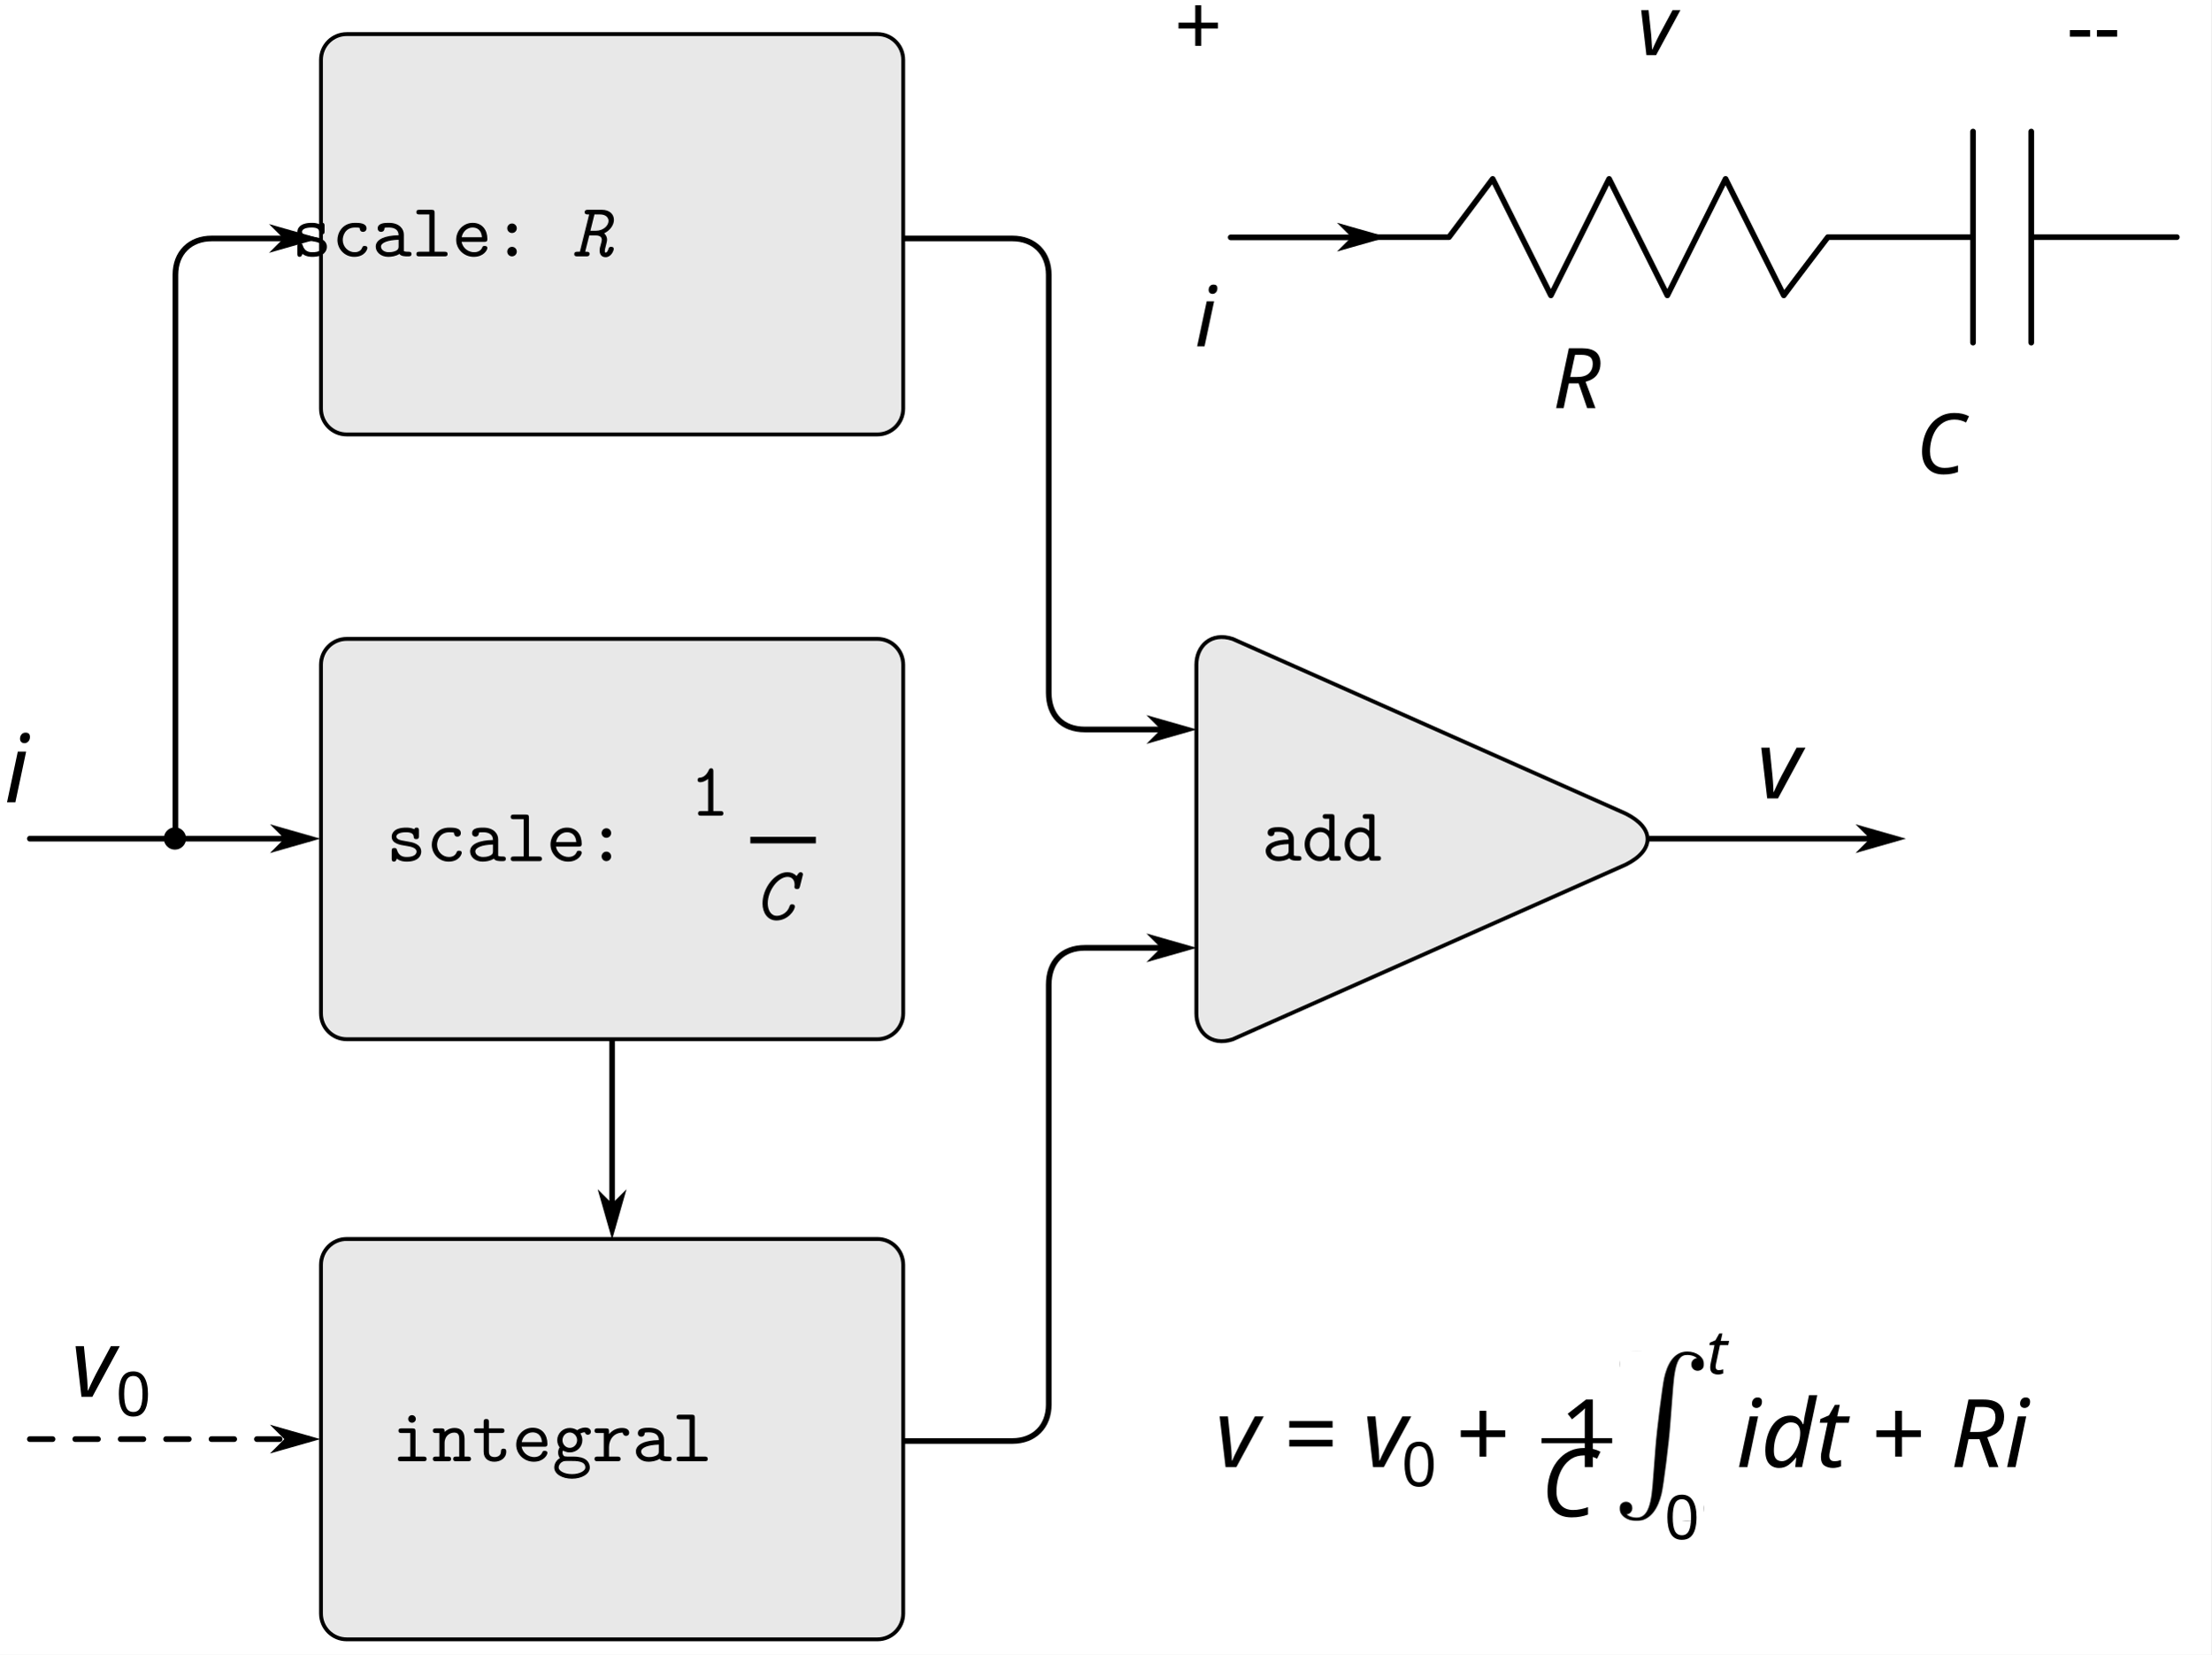
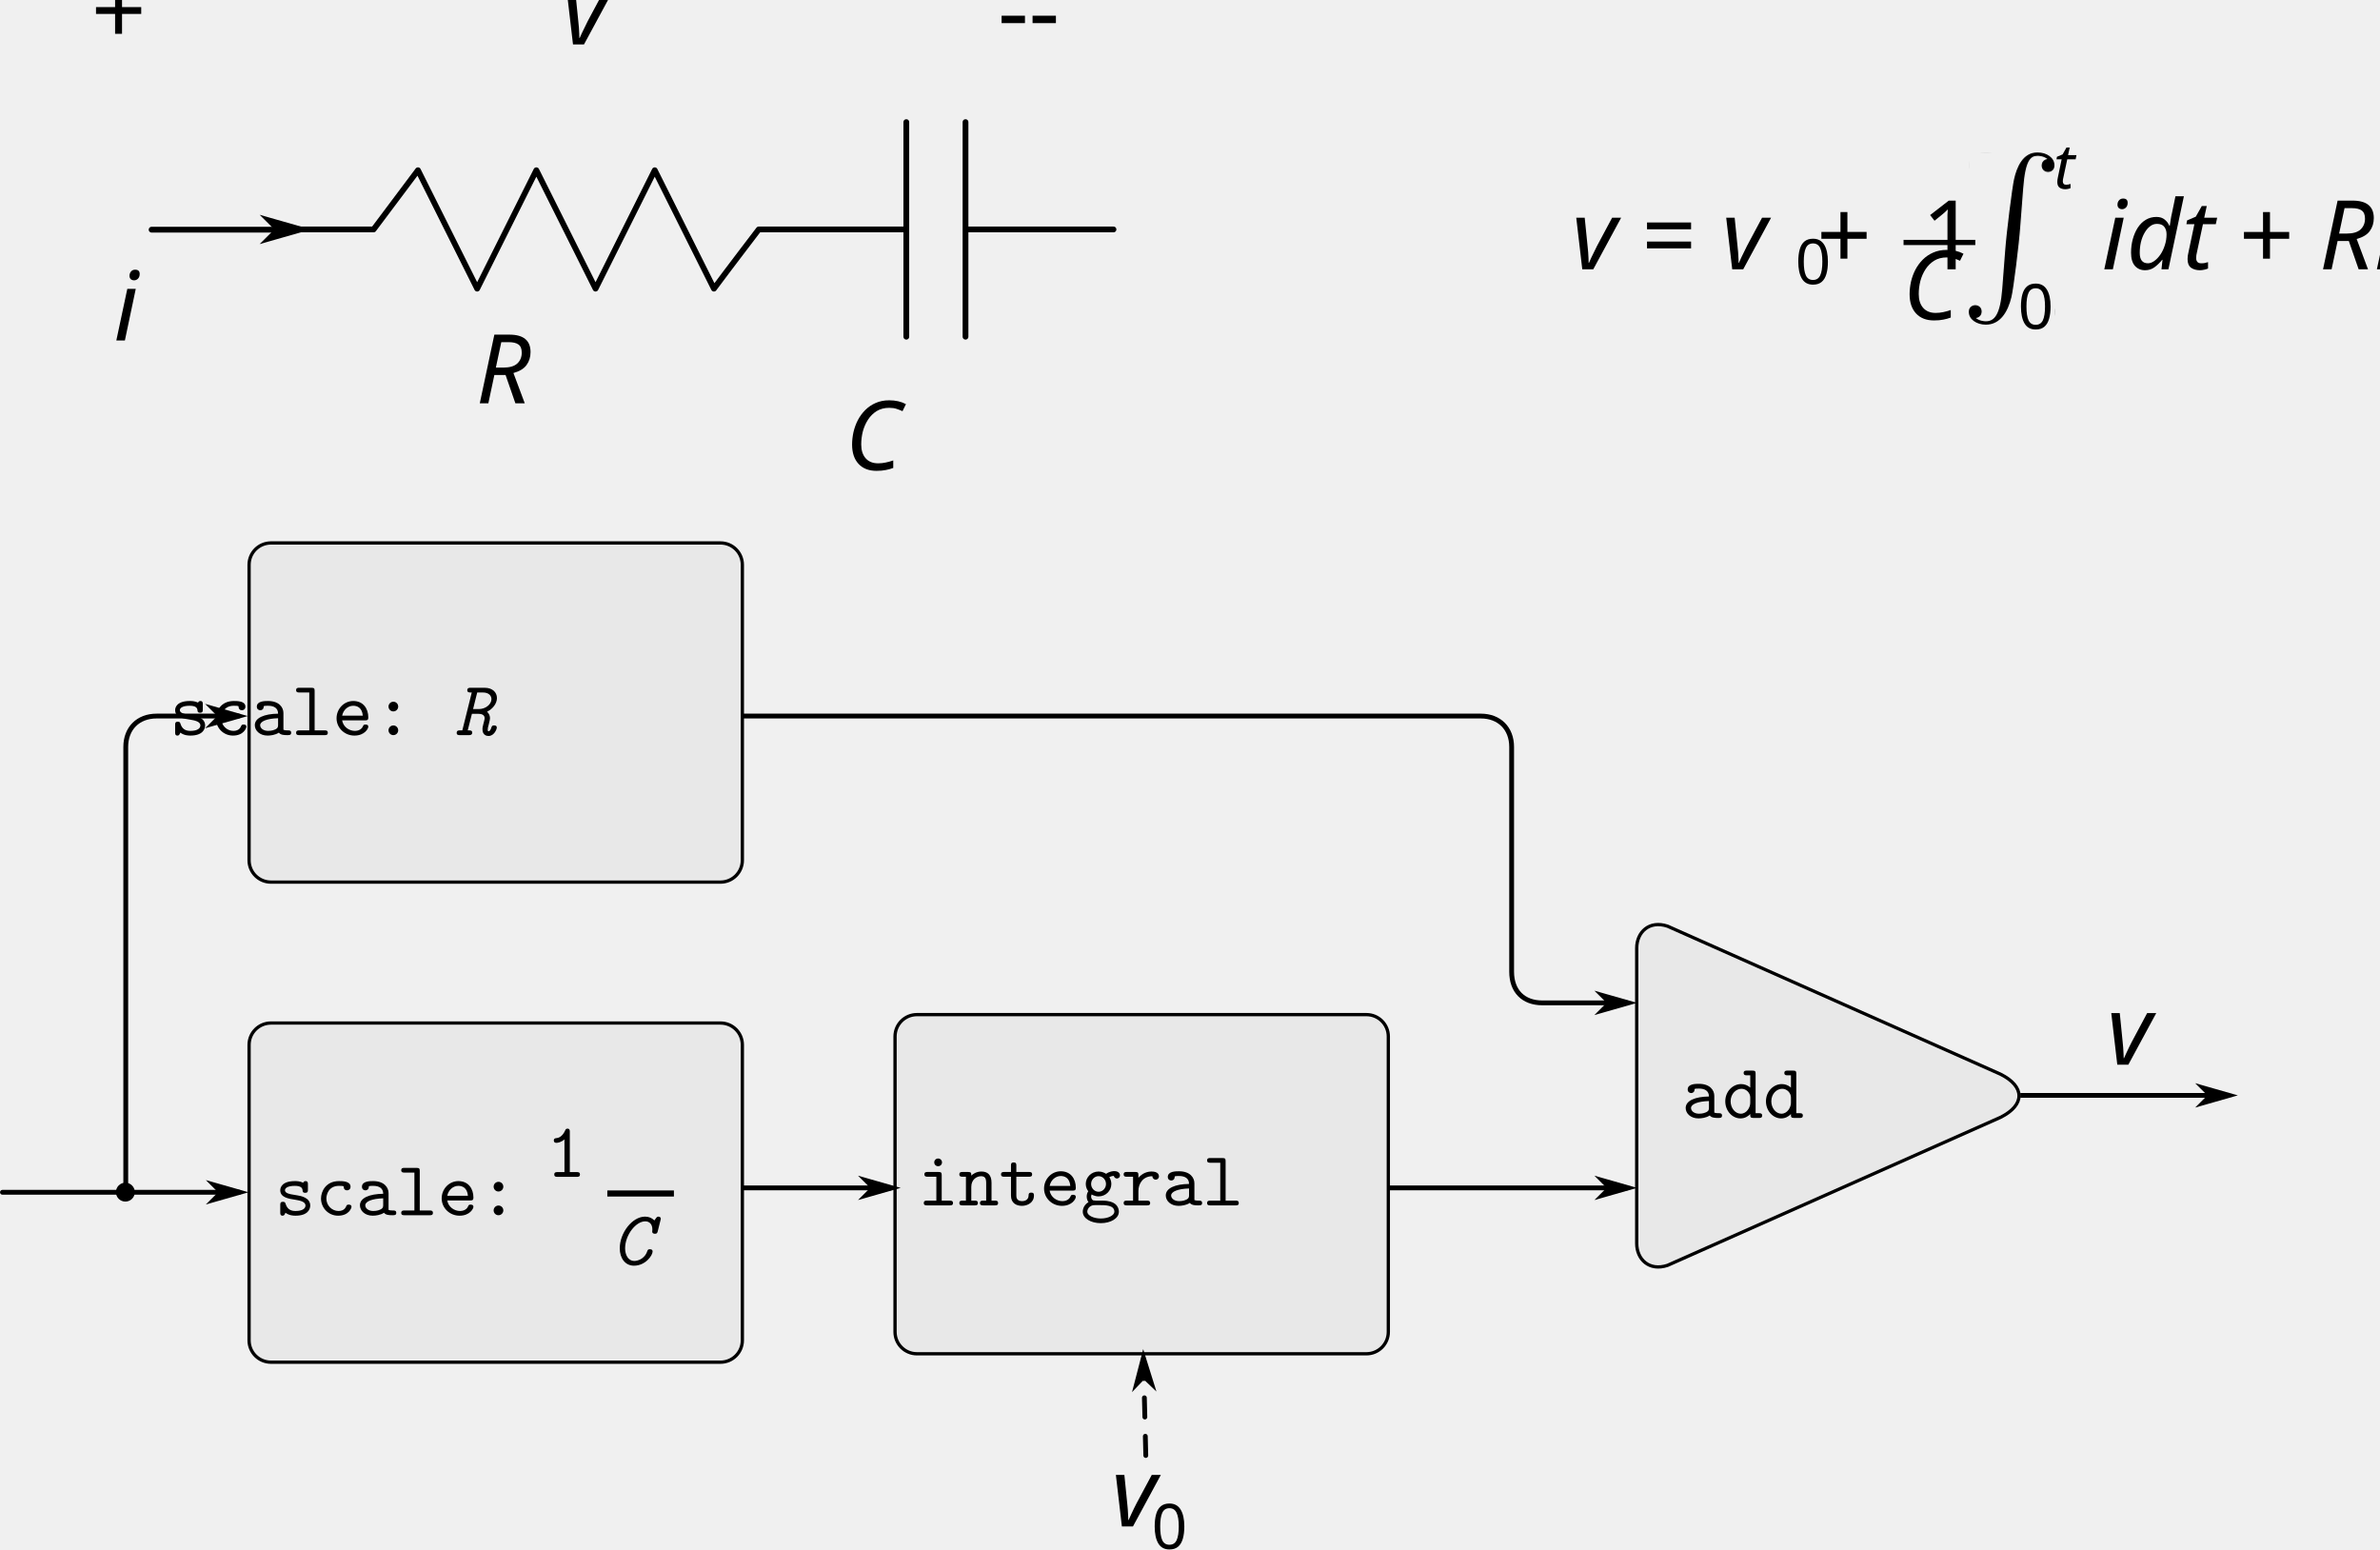
- <svg xmlns="http://www.w3.org/2000/svg" version="1.1" preserveAspectRatio="xMinYMin meet" viewBox="0 0 580 434" id="svg10777" width="100%" height="100%">
+ <svg xmlns="http://www.w3.org/2000/svg" xmlns:xlink="http://www.w3.org/1999/xlink" version="1.1" preserveAspectRatio="xMinYMin meet" viewBox="0 0 736.886 479.696" id="svg10777" width="736.886" height="479.696">
  <defs id="defs10779">
+     <pattern xlink:href="#pattern1035" id="pattern9849" patternTransform="matrix(1.2,0,0,1.2,609.5729,47.18908)" />
    <marker refX="0" refY="0" orient="auto" id="Arrow1Mend" style="overflow:visible">
-       <path d="M 0,0 5,-5 -12.5,0 5,5 0,0 z" transform="matrix(-0.4,0,0,-0.4,-4,0)" id="path4415" style="fill:#000000;fill-rule:evenodd;stroke:#000000;stroke-width:1pt;marker-start:none" />
+       <path d="M 0,0 5,-5 -12.5,0 5,5 Z" transform="matrix(-0.4,0,0,-0.4,-4,0)" id="path4415" style="fill:#000000;fill-rule:evenodd;stroke:#000000;stroke-width:1pt;marker-start:none" />
    </marker>
    <marker refX="0" refY="0" orient="auto" id="Arrow1Mend-0" style="overflow:visible">
-       <path d="M 0,0 5,-5 -12.5,0 5,5 0,0 z" transform="matrix(-0.4,0,0,-0.4,-4,0)" id="path4415-3" style="fill:#000000;fill-rule:evenodd;stroke:#000000;stroke-width:1pt;marker-start:none" />
+       <path d="M 0,0 5,-5 -12.5,0 5,5 Z" transform="matrix(-0.4,0,0,-0.4,-4,0)" id="path4415-3" style="fill:#000000;fill-rule:evenodd;stroke:#000000;stroke-width:1pt;marker-start:none" />
    </marker>
    <marker refX="0" refY="0" orient="auto" id="Arrow1Mend-8" style="overflow:visible">
-       <path d="M 0,0 5,-5 -12.5,0 5,5 0,0 z" transform="matrix(-0.4,0,0,-0.4,-4,0)" id="path4415-4" style="fill:#000000;fill-rule:evenodd;stroke:#000000;stroke-width:1pt;marker-start:none" />
+       <path d="M 0,0 5,-5 -12.5,0 5,5 Z" transform="matrix(-0.4,0,0,-0.4,-4,0)" id="path4415-4" style="fill:#000000;fill-rule:evenodd;stroke:#000000;stroke-width:1pt;marker-start:none" />
    </marker>
    <marker refX="0" refY="0" orient="auto" id="Arrow1Mend-7" style="overflow:visible">
-       <path d="M 0,0 5,-5 -12.5,0 5,5 0,0 z" transform="matrix(-0.4,0,0,-0.4,-4,0)" id="path4415-8" style="fill:#000000;fill-rule:evenodd;stroke:#000000;stroke-width:1pt;marker-start:none" />
+       <path d="M 0,0 5,-5 -12.5,0 5,5 Z" transform="matrix(-0.4,0,0,-0.4,-4,0)" id="path4415-8" style="fill:#000000;fill-rule:evenodd;stroke:#000000;stroke-width:1pt;marker-start:none" />
    </marker>
    <marker refX="0" refY="0" orient="auto" id="Arrow1Mend-88" style="overflow:visible">
-       <path d="M 0,0 5,-5 -12.5,0 5,5 0,0 z" transform="matrix(-0.4,0,0,-0.4,-4,0)" id="path4415-2" style="fill:#000000;fill-rule:evenodd;stroke:#000000;stroke-width:1pt;marker-start:none" />
+       <path d="M 0,0 5,-5 -12.5,0 5,5 Z" transform="matrix(-0.4,0,0,-0.4,-4,0)" id="path4415-2" style="fill:#000000;fill-rule:evenodd;stroke:#000000;stroke-width:1pt;marker-start:none" />
    </marker>
    <marker refX="0" refY="0" orient="auto" id="Arrow1Mend-05" style="overflow:visible">
-       <path d="M 0,0 5,-5 -12.5,0 5,5 0,0 z" transform="matrix(-0.4,0,0,-0.4,-4,0)" id="path4415-86" style="fill:#000000;fill-rule:evenodd;stroke:#000000;stroke-width:1pt;marker-start:none" />
+       <path d="M 0,0 5,-5 -12.5,0 5,5 Z" transform="matrix(-0.4,0,0,-0.4,-4,0)" id="path4415-86" style="fill:#000000;fill-rule:evenodd;stroke:#000000;stroke-width:1pt;marker-start:none" />
    </marker>
    <marker refX="0" refY="0" orient="auto" id="Arrow1Mend-4" style="overflow:visible">
-       <path d="M 0,0 5,-5 -12.5,0 5,5 0,0 z" transform="matrix(-0.4,0,0,-0.4,-4,0)" id="path4415-1" style="fill:#000000;fill-rule:evenodd;stroke:#000000;stroke-width:1pt;marker-start:none" />
+       <path d="M 0,0 5,-5 -12.5,0 5,5 Z" transform="matrix(-0.4,0,0,-0.4,-4,0)" id="path4415-1" style="fill:#000000;fill-rule:evenodd;stroke:#000000;stroke-width:1pt;marker-start:none" />
    </marker>
    <marker refX="0" refY="0" orient="auto" id="Arrow1Mend-84" style="overflow:visible">
-       <path d="M 0,0 5,-5 -12.5,0 5,5 0,0 z" transform="matrix(-0.4,0,0,-0.4,-4,0)" id="path4415-6" style="fill:#000000;fill-rule:evenodd;stroke:#000000;stroke-width:1pt;marker-start:none" />
+       <path d="M 0,0 5,-5 -12.5,0 5,5 Z" transform="matrix(-0.4,0,0,-0.4,-4,0)" id="path4415-6" style="fill:#000000;fill-rule:evenodd;stroke:#000000;stroke-width:1pt;marker-start:none" />
    </marker>
    <marker refX="0" refY="0" orient="auto" id="Arrow1Mend-00" style="overflow:visible">
-       <path d="M 0,0 5,-5 -12.5,0 5,5 0,0 z" transform="matrix(-0.4,0,0,-0.4,-4,0)" id="path4415-49" style="fill:#000000;fill-rule:evenodd;stroke:#000000;stroke-width:1pt;marker-start:none" />
+       <path d="M 0,0 5,-5 -12.5,0 5,5 Z" transform="matrix(-0.4,0,0,-0.4,-4,0)" id="path4415-49" style="fill:#000000;fill-rule:evenodd;stroke:#000000;stroke-width:1pt;marker-start:none" />
    </marker>
    <marker refX="0" refY="0" orient="auto" id="Arrow1Mend-1" style="overflow:visible">
-       <path d="M 0,0 5,-5 -12.5,0 5,5 0,0 z" transform="matrix(-0.4,0,0,-0.4,-4,0)" id="path4415-5" style="fill:#000000;fill-rule:evenodd;stroke:#000000;stroke-width:1pt;marker-start:none" />
+       <path d="M 0,0 5,-5 -12.5,0 5,5 Z" transform="matrix(-0.4,0,0,-0.4,-4,0)" id="path4415-5" style="fill:#000000;fill-rule:evenodd;stroke:#000000;stroke-width:1pt;marker-start:none" />
    </marker>
    <pattern patternUnits="userSpaceOnUse" width="22.12" height="44.44" patternTransform="translate(424.8562,354.4854)" id="pattern1035">
      <text id="text1033" y="32.2" x="-2.24" style="font-style:normal;font-variant:normal;font-weight:normal;font-stretch:normal;font-size:40px;line-height:1.25;font-family:'Latin Modern Math';-inkscape-font-specification:'Latin Modern Math, Normal';font-variant-ligatures:normal;font-variant-caps:normal;font-variant-numeric:normal;font-feature-settings:normal;text-align:start;letter-spacing:0px;word-spacing:0px;writing-mode:lr-tb;text-anchor:start;fill:#000000;fill-opacity:1;stroke:none" xml:space="preserve">
        <tspan y="32.2" x="-2.24" id="tspan1031">∫</tspan>
      </text>
    </pattern>
  </defs>
-   <rect width="100%" height="100%" id="rect24" fill="white" />
-   <g transform="translate(-42.52865,-327.155)" id="layer1" style="display:inline">
-     <text x="468.571" y="490.219" id="text10821" xml:space="preserve" style="font-size:11px;font-style:normal;font-variant:normal;font-weight:normal;font-stretch:normal;text-align:start;line-height:125%;letter-spacing:0px;word-spacing:0px;text-anchor:start;fill:#000000;fill-opacity:1;stroke:none;font-family:cmex10;-inkscape-font-specification:cmex10">
-       <tspan x="468.571" y="490.219" id="tspan10823" />
+   <text style="font-style:normal;font-variant:normal;font-weight:normal;font-stretch:normal;font-size:11px;line-height:125%;font-family:cmex10;-inkscape-font-specification:cmex10;text-align:start;letter-spacing:0px;word-spacing:0px;text-anchor:start;fill:#000000;fill-opacity:1;stroke:none" xml:space="preserve" id="text10821" y="282.212" x="618.972">
+     <tspan id="tspan10823" y="282.212" x="618.972" />
+   </text>
+   <rect style="display:inline;fill:#e8e8e8;fill-opacity:1;stroke:#000000;stroke-width:1.015;stroke-linecap:round;stroke-linejoin:round;stroke-miterlimit:4;stroke-dasharray:none;stroke-dashoffset:0;stroke-opacity:1" id="rect6788" y="168.091" x="77.118" ry="6.764" rx="6.764" height="105" width="152.727" />
+   <rect style="display:inline;fill:#e8e8e8;fill-opacity:1;stroke:#000000;stroke-width:1.015;stroke-linecap:round;stroke-linejoin:round;stroke-miterlimit:4;stroke-dasharray:none;stroke-dashoffset:0;stroke-opacity:1" id="rect6788-91" y="314.113" x="277.118" ry="6.764" rx="6.764" height="105" width="152.727" />
+   <path style="display:inline;fill:#e8e8e8;fill-opacity:1;stroke:#000000;stroke-width:1.015;stroke-linecap:round;stroke-linejoin:round;stroke-miterlimit:4;stroke-dasharray:none;stroke-dashoffset:0;stroke-opacity:1" id="rect6788-0-5-5" d="m 516.3,286.735 c -5.727,-1.909 -9.545,1.909 -9.545,6.764 v 91.471 c 0,4.855 3.818,8.674 9.545,6.764 l 103.091,-45.818 c 7.636,-3.818 7.636,-9.545 0,-13.364 z" />
+   <path style="fill:none;stroke:#000000;stroke-width:1.488;stroke-linecap:butt;stroke-linejoin:round;stroke-miterlimit:4;stroke-dasharray:none;stroke-opacity:1;marker-end:url(#Arrow1Mend)" id="path8845-7-8" d="m 229.845,221.682 h 228.636 c 5.727,0 9.545,3.818 9.545,9.545 l 7e-5,69.603 c 1e-5,6.001 3.627,9.647 9.492,9.647 h 26.421" />
+   <path style="fill:none;stroke:#000000;stroke-width:1.488;stroke-linecap:round;stroke-linejoin:round;stroke-miterlimit:4;stroke-dasharray:none;stroke-opacity:1;marker-end:url(#Arrow1Mend)" id="path8845-9-7" d="M 0.755,369.114 H 74.023" />
+   <path style="fill:none;stroke:#000000;stroke-width:1.488;stroke-linecap:round;stroke-linejoin:round;stroke-miterlimit:4;stroke-dasharray:none;stroke-opacity:1;marker-end:url(#Arrow1Mend)" id="path8845-9-7-4" d="M 38.936,367.114 V 231.227 c 0,-5.727 3.818,-9.545 9.545,-9.545 h 25.3" />
+   <path style="fill:#000000;fill-opacity:1;stroke:#000000;stroke-width:2.029;stroke-linecap:round;stroke-linejoin:round;stroke-miterlimit:4;stroke-dasharray:none;stroke-dashoffset:0;stroke-opacity:1" id="path9674-69" d="m 40.725,369.071 a 1.909,1.909 0 1 1 -3.818,0 1.909,1.909 0 1 1 3.818,0 z" />
+   <path style="fill:none;stroke:#000000;stroke-width:1.488;stroke-linecap:butt;stroke-linejoin:round;stroke-miterlimit:4;stroke-dasharray:none;stroke-opacity:1;marker-end:url(#Arrow1Mend)" id="path8845-9-3" d="m 625.513,339.114 h 64.432" />
+   <rect style="display:inline;fill:#e8e8e8;fill-opacity:1;stroke:#000000;stroke-width:1.015;stroke-linecap:round;stroke-linejoin:round;stroke-miterlimit:4;stroke-dasharray:none;stroke-dashoffset:0;stroke-opacity:1" id="rect6788-9" y="316.716" x="77.118" ry="6.764" rx="6.764" height="105" width="152.727" />
+   <path style="display:inline;fill:none;stroke:#000000;stroke-width:1.489;stroke-linecap:round;stroke-linejoin:round;stroke-miterlimit:4;stroke-dasharray:5.956, 5.956;stroke-dashoffset:0;stroke-opacity:1;marker-end:url(#Arrow1Mend)" id="path8845-9-7-1" d="m 354.755,450.604 -0.731,-30" />
+   <path style="display:inline;fill:none;stroke:#000000;stroke-width:1.488;stroke-linecap:butt;stroke-linejoin:round;stroke-miterlimit:4;stroke-dasharray:none;stroke-opacity:1;marker-end:url(#Arrow1Mend)" id="path8845-7-8-2" d="m 429.519,367.75 h 74.421" />
+   <text style="font-style:italic;font-variant:normal;font-weight:normal;font-stretch:normal;font-size:29.782px;line-height:125%;font-family:'Linux Libertine O';-inkscape-font-specification:'Sans Italic';text-align:start;letter-spacing:0px;word-spacing:0px;text-anchor:start;fill:#000000;fill-opacity:1;stroke:none;stroke-width:1.2" xml:space="preserve" id="text11756" y="329.605" x="652.265">
+     <tspan id="tspan11758" y="329.605" x="652.265" style="stroke-width:1.2">v</tspan>
+   </text>
+   <text style="font-style:italic;font-variant:normal;font-weight:normal;font-stretch:normal;font-size:29.782px;line-height:125%;font-family:'Linux Libertine O';-inkscape-font-specification:'Sans Italic';text-align:end;letter-spacing:0px;word-spacing:0px;text-anchor:end;fill:#000000;fill-opacity:1;stroke:none;stroke-width:1.2" xml:space="preserve" id="text11768" y="361.077" x="20.21">
+     <tspan id="tspan11770" y="361.077" x="20.21" style="stroke-width:1.2">i</tspan>
+   </text>
+   <g id="g4014" transform="matrix(2.290907,0,0,2.290907,-468.5179,-942.3789)">
+     <path style="display:inline;fill:none;stroke:#000000;stroke-width:0.78;stroke-linecap:round;stroke-linejoin:round;stroke-miterlimit:4;stroke-dasharray:none;stroke-opacity:1;marker-start:url(#Arrow1Mend-4)" id="path11772" d="m 245,442.362 h 10 l 6,-8 8,16 8,-16 8,16 8,-16 8,16 c 1.72,-2.33 6.054,-8 6.054,-8 h 19.767" />
+     <path style="display:inline;fill:none;stroke:#000000;stroke-width:0.78;stroke-linecap:round;stroke-linejoin:round;stroke-miterlimit:4;stroke-dasharray:none;stroke-opacity:1" id="path11968-0" d="m 335,427.857 v 29" />
+     <path style="display:inline;fill:none;stroke:#000000;stroke-width:0.78;stroke-linecap:round;stroke-linejoin:round;stroke-miterlimit:4;stroke-dasharray:none;stroke-opacity:1" id="path11988" d="M 335.089,442.362 H 355" />
+     <path style="display:inline;fill:none;stroke:#000000;stroke-width:0.78;stroke-linecap:round;stroke-linejoin:round;stroke-miterlimit:4;stroke-dasharray:none;stroke-opacity:1" id="path11968" d="m 327,427.857 v 29" />
+     <path style="display:inline;fill:none;stroke:#000000;stroke-width:0.78;stroke-linecap:round;stroke-linejoin:round;stroke-miterlimit:4;stroke-dasharray:none;stroke-opacity:1" id="path4243" d="m 225,442.393 h 17.357" />
+     <text style="font-style:italic;font-variant:normal;font-weight:normal;font-stretch:normal;font-size:13px;line-height:125%;font-family:'Linux Libertine O';-inkscape-font-specification:'Sans Italic';text-align:center;letter-spacing:0px;word-spacing:0px;text-anchor:middle;fill:#000000;fill-opacity:1;stroke:none" xml:space="preserve" id="text11996" y="465.857" x="281">
+       <tspan id="tspan11998" y="465.857" x="281">R</tspan>
    </text>
-     <rect width="152.727" height="105" rx="6.764" ry="6.764" x="126.718" y="336.098" id="rect6788" style="fill:#e8e8e8;fill-opacity:1;stroke:#000000;stroke-width:1.015;stroke-linecap:round;stroke-linejoin:round;stroke-miterlimit:4;stroke-opacity:1;stroke-dasharray:none;stroke-dashoffset:0;display:inline" />
-     <rect width="152.727" height="105" rx="6.764" ry="6.764" x="126.718" y="652.121" id="rect6788-91" style="fill:#e8e8e8;fill-opacity:1;stroke:#000000;stroke-width:1.015;stroke-linecap:round;stroke-linejoin:round;stroke-miterlimit:4;stroke-opacity:1;stroke-dasharray:none;stroke-dashoffset:0;display:inline" />
-     <path d="m 365.9,494.743 c -5.727,-1.909 -9.545,1.909 -9.545,6.764 l 0,91.471 c 0,4.855 3.818,8.674 9.545,6.764 l 103.091,-45.818 c 7.636,-3.818 7.636,-9.545 0,-13.364 z" id="rect6788-0-5-5" style="fill:#e8e8e8;fill-opacity:1;stroke:#000000;stroke-width:1.015;stroke-linecap:round;stroke-linejoin:round;stroke-miterlimit:4;stroke-opacity:1;stroke-dasharray:none;stroke-dashoffset:0;display:inline" />
-     <path d="m 279.445,389.689 28.636,0 c 5.727,0 9.545,3.818 9.545,9.545 l 7e-5,109.603 c 0,6.001 3.627,9.647 9.492,9.647 l 26.421,0" id="path8845-7-8" style="fill:none;stroke:#000000;stroke-width:1.488;stroke-linecap:butt;stroke-linejoin:round;stroke-miterlimit:4;stroke-opacity:1;stroke-dasharray:none;marker-end:url(#Arrow1Mend)" />
-     <path d="m 203.082,600.132 0,49.236" id="path8845-9" style="fill:none;stroke:#000000;stroke-width:1.488;stroke-linecap:butt;stroke-linejoin:round;stroke-miterlimit:4;stroke-opacity:1;stroke-dasharray:none;marker-end:url(#Arrow1Mend)" />
-     <path d="m 50.355,547.121 73.269,0" id="path8845-9-7" style="fill:none;stroke:#000000;stroke-width:1.488;stroke-linecap:round;stroke-linejoin:round;stroke-miterlimit:4;stroke-opacity:1;stroke-dasharray:none;marker-end:url(#Arrow1Mend)" />
-     <path d="m 88.536,547.121 0,-147.886 c 0,-5.727 3.818,-9.545 9.545,-9.545 l 25.3,0" id="path8845-9-7-4" style="fill:none;stroke:#000000;stroke-width:1.488;stroke-linecap:round;stroke-linejoin:round;stroke-miterlimit:4;stroke-opacity:1;stroke-dasharray:none;marker-end:url(#Arrow1Mend)" />
-     <path d="m 237,128.362 a 1,1 0 1 1 -2,0 1,1 0 1 1 2,0 z" transform="matrix(1.909089,0,0,1.909089,-362.1293,302.0232)" id="path9674-69" style="fill:#000000;fill-opacity:1;stroke:#000000;stroke-width:1.063;stroke-linecap:round;stroke-linejoin:round;stroke-miterlimit:4;stroke-opacity:1;stroke-dasharray:none;stroke-dashoffset:0" />
-     <path d="m 475.112,547.121 64.432,0" id="path8845-9-3" style="fill:none;stroke:#000000;stroke-width:1.488;stroke-linecap:butt;stroke-linejoin:round;stroke-miterlimit:4;stroke-opacity:1;stroke-dasharray:none;marker-end:url(#Arrow1Mend)" />
-     <rect width="152.727" height="105" rx="6.764" ry="6.764" x="126.718" y="494.723" id="rect6788-9" style="fill:#e8e8e8;fill-opacity:1;stroke:#000000;stroke-width:1.015;stroke-linecap:round;stroke-linejoin:round;stroke-miterlimit:4;stroke-opacity:1;stroke-dasharray:none;stroke-dashoffset:0;display:inline" />
-     <path d="m 50.355,704.611 73.269,0" id="path8845-9-7-1" style="fill:none;stroke:#000000;stroke-width:1.489;stroke-linecap:round;stroke-linejoin:round;stroke-miterlimit:4;stroke-opacity:1;stroke-dasharray:5.956, 5.956;stroke-dashoffset:0;marker-end:url(#Arrow1Mend);display:inline" />
-     <path d="m 279.445,705.112 28.636,0 c 5.727,0 9.545,-3.818 9.545,-9.545 l 8e-5,-110.162 c 0,-6.001 3.627,-9.647 9.492,-9.647 l 26.421,0" id="path8845-7-8-2" style="fill:none;stroke:#000000;stroke-width:1.488;stroke-linecap:butt;stroke-linejoin:round;stroke-miterlimit:4;stroke-opacity:1;stroke-dasharray:none;marker-end:url(#Arrow1Mend);display:inline" />
-   </g>
-   <text style="font-size:24.818px;font-style:italic;font-variant:normal;font-weight:normal;font-stretch:normal;text-align:start;line-height:125%;letter-spacing:0px;word-spacing:0px;text-anchor:start;fill:#000000;fill-opacity:1;stroke:none;font-family:Linux Libertine O;-inkscape-font-specification:Sans Italic" xml:space="preserve" id="text11756" y="209.398" x="460.825">
-     <tspan id="tspan11758" y="209.398" x="460.825">v</tspan>
-   </text>
-   <text style="font-size:24.818px;font-style:italic;font-variant:normal;font-weight:normal;font-stretch:normal;text-align:end;line-height:125%;letter-spacing:0px;word-spacing:0px;text-anchor:end;fill:#000000;fill-opacity:1;stroke:none;font-family:Linux Libertine O;-inkscape-font-specification:Sans Italic" xml:space="preserve" id="text11768" y="210.42" x="26.917">
-     <tspan id="tspan11770" y="210.42" x="26.917">i</tspan>
-   </text>
-   <g id="g4014" transform="matrix(1.909089,0,0,1.909089,-106.7195,-782.3157)">
-     <path style="display:inline;fill:none;stroke:#000000;stroke-width:0.78;stroke-linecap:round;stroke-linejoin:round;stroke-miterlimit:4;stroke-dasharray:none;stroke-opacity:1;marker-start:url(#Arrow1Mend-4)" id="path11772" d="m 245,442.362 h 10 l 6,-8 8,16 8,-16 8,16 8,-16 8,16 c 1.72,-2.33 6.054,-8 6.054,-8 h 19.767" />
-     <path style="fill:none;stroke:#000000;stroke-width:0.78;stroke-linecap:round;stroke-linejoin:round;stroke-miterlimit:4;stroke-opacity:1;stroke-dasharray:none;display:inline" id="path11968-0" d="m 335,427.857 0,29" />
-     <path style="fill:none;stroke:#000000;stroke-width:0.78;stroke-linecap:round;stroke-linejoin:round;stroke-miterlimit:4;stroke-opacity:1;stroke-dasharray:none;display:inline" id="path11988" d="m 335.089,442.362 19.911,0" />
-     <path style="fill:none;stroke:#000000;stroke-width:0.78;stroke-linecap:round;stroke-linejoin:round;stroke-miterlimit:4;stroke-opacity:1;stroke-dasharray:none;display:inline" id="path11968" d="m 327,427.857 0,29" />
-     <path style="fill:none;stroke:#000000;stroke-width:0.78;stroke-linecap:round;stroke-linejoin:round;stroke-miterlimit:4;stroke-opacity:1;stroke-dasharray:none;display:inline" id="path4243" d="m 225,442.393 17.357,0" />
-     <text style="font-size:13px;font-style:italic;font-variant:normal;font-weight:normal;font-stretch:normal;text-align:center;line-height:125%;letter-spacing:0px;word-spacing:0px;text-anchor:middle;fill:#000000;fill-opacity:1;stroke:none;font-family:Linux Libertine O;-inkscape-font-specification:Sans Italic" xml:space="preserve" id="text11996" y="465.857" x="281">
-       <tspan id="tspan11998" y="465.857" x="281" style="font-size:11.524px">R</tspan>
+     <text style="font-style:italic;font-variant:normal;font-weight:normal;font-stretch:normal;font-size:13px;line-height:125%;font-family:'Linux Libertine O';-inkscape-font-specification:'Sans Italic';text-align:center;letter-spacing:0px;word-spacing:0px;text-anchor:middle;fill:#000000;fill-opacity:1;stroke:none" xml:space="preserve" id="text12000" y="474.857" x="331">
+       <tspan id="tspan12002" y="474.857" x="331">C</tspan>
    </text>
-     <text style="font-size:13px;font-style:italic;font-variant:normal;font-weight:normal;font-stretch:normal;text-align:center;line-height:125%;letter-spacing:0px;word-spacing:0px;text-anchor:middle;fill:#000000;fill-opacity:1;stroke:none;font-family:Linux Libertine O;-inkscape-font-specification:Sans Italic" xml:space="preserve" id="text12000" y="474.857" x="331">
-       <tspan id="tspan12002" y="474.857" x="331" style="font-size:11.524px">C</tspan>
+     <text style="font-style:italic;font-variant:normal;font-weight:normal;font-stretch:normal;font-size:13px;line-height:125%;font-family:'Linux Libertine O';-inkscape-font-specification:'Sans Italic';text-align:center;letter-spacing:0px;word-spacing:0px;text-anchor:middle;fill:#000000;fill-opacity:1;stroke:none" xml:space="preserve" id="text12004" y="457.362" x="230">
+       <tspan id="tspan12006" y="457.362" x="230">i</tspan>
    </text>
-     <text style="font-size:13px;font-style:italic;font-variant:normal;font-weight:normal;font-stretch:normal;text-align:center;line-height:125%;letter-spacing:0px;word-spacing:0px;text-anchor:middle;fill:#000000;fill-opacity:1;stroke:none;font-family:Linux Libertine O;-inkscape-font-specification:Sans Italic" xml:space="preserve" id="text12004" y="457.362" x="230">
-       <tspan id="tspan12006" y="457.362" x="230" style="font-size:11.524px">i</tspan>
+     <text style="font-style:normal;font-variant:normal;font-weight:normal;font-stretch:normal;font-size:13px;line-height:125%;font-family:'Linux Libertine O';-inkscape-font-specification:Sans;text-align:center;letter-spacing:0px;word-spacing:0px;text-anchor:middle;fill:#000000;fill-opacity:1;stroke:none" xml:space="preserve" id="text12008" y="417.362" x="229">
+       <tspan id="tspan12010" y="417.362" x="229">+</tspan>
    </text>
-     <text style="font-size:13px;font-style:normal;font-variant:normal;font-weight:normal;font-stretch:normal;text-align:center;line-height:125%;letter-spacing:0px;word-spacing:0px;text-anchor:middle;fill:#000000;fill-opacity:1;stroke:none;font-family:Linux Libertine O;-inkscape-font-specification:Sans" xml:space="preserve" id="text12008" y="417.362" x="229">
-       <tspan id="tspan12010" y="417.362" x="229" style="font-size:11.524px">+</tspan>
+     <text style="font-style:normal;font-variant:normal;font-weight:normal;font-stretch:normal;font-size:13px;line-height:125%;font-family:'Linux Libertine O';-inkscape-font-specification:Sans;text-align:center;letter-spacing:0px;word-spacing:0px;text-anchor:middle;fill:#000000;fill-opacity:1;stroke:none" xml:space="preserve" id="text12012" y="417.463" x="352">
+       <tspan id="tspan12014" dx="0 -1.071" y="417.463" x="352">--</tspan>
    </text>
-     <text style="font-size:13px;font-style:normal;font-variant:normal;font-weight:normal;font-stretch:normal;text-align:center;line-height:125%;letter-spacing:0px;word-spacing:0px;text-anchor:middle;fill:#000000;fill-opacity:1;stroke:none;font-family:Linux Libertine O;-inkscape-font-specification:Sans" xml:space="preserve" id="text12012" y="417.463" x="352">
-       <tspan id="tspan12014" dx="0 -1.071" y="417.463" x="352" style="font-size:11.524px">--</tspan>
-     </text>
-     <text style="font-size:13px;font-style:italic;font-variant:normal;font-weight:normal;font-stretch:normal;text-align:center;line-height:125%;letter-spacing:0px;word-spacing:0px;text-anchor:middle;fill:#000000;fill-opacity:1;stroke:none;font-family:Linux Libertine O;-inkscape-font-specification:Sans Italic" xml:space="preserve" id="text12016" y="417.362" x="292">
-       <tspan id="tspan12018" y="417.362" x="292" style="font-size:11.524px">v</tspan>
+     <text style="font-style:italic;font-variant:normal;font-weight:normal;font-stretch:normal;font-size:13px;line-height:125%;font-family:'Linux Libertine O';-inkscape-font-specification:'Sans Italic';text-align:center;letter-spacing:0px;word-spacing:0px;text-anchor:middle;fill:#000000;fill-opacity:1;stroke:none" xml:space="preserve" id="text12016" y="417.362" x="292">
+       <tspan id="tspan12018" y="417.362" x="292">v</tspan>
    </text>
  </g>
-   <text style="font-size:20px;font-style:normal;font-variant:normal;font-weight:normal;font-stretch:normal;text-align:center;line-height:125%;letter-spacing:0px;word-spacing:0px;text-anchor:middle;fill:#000000;fill-opacity:1;stroke:none;display:inline;font-family:Latin Modern Mono;-inkscape-font-specification:Latin Modern Mono" xml:space="preserve" id="text8815" y="67.239" x="160.553">
-     <tspan id="tspan8821" y="67.239" x="160.553">scale: <tspan style="font-style:oblique;-inkscape-font-specification:Latin Modern Mono Oblique" id="tspan11581">R</tspan>
+   <text style="font-style:normal;font-variant:normal;font-weight:normal;font-stretch:normal;font-size:24px;line-height:125%;font-family:'Latin Modern Mono';-inkscape-font-specification:'Latin Modern Mono';text-align:center;letter-spacing:0px;word-spacing:0px;text-anchor:middle;display:inline;fill:#000000;fill-opacity:1;stroke:none;stroke-width:1.2" xml:space="preserve" id="text8815" y="227.586" x="153.291">
+     <tspan id="tspan8821" y="227.586" x="153.291" style="stroke-width:1.2">scale: <tspan style="font-style:oblique;-inkscape-font-specification:'Latin Modern Mono Oblique';stroke-width:1.2" id="tspan11581">R</tspan>
    </tspan>
  </text>
-   <text style="font-size:20px;font-style:normal;font-variant:normal;font-weight:normal;font-stretch:normal;text-align:center;line-height:125%;letter-spacing:0px;word-spacing:0px;text-anchor:middle;fill:#000000;fill-opacity:1;stroke:none;display:inline;font-family:Latin Modern Mono;-inkscape-font-specification:Latin Modern Mono" xml:space="preserve" id="text8815-0" y="383.261" x="160.553">
-     <tspan id="tspan8821-0" y="383.261" x="160.553">integral</tspan>
+   <text style="font-style:normal;font-variant:normal;font-weight:normal;font-stretch:normal;font-size:24px;line-height:125%;font-family:'Latin Modern Mono';-inkscape-font-specification:'Latin Modern Mono';text-align:center;letter-spacing:0px;word-spacing:0px;text-anchor:middle;display:inline;fill:#000000;fill-opacity:1;stroke:none;stroke-width:1.2" xml:space="preserve" id="text8815-0" y="373.173" x="353.443">
+     <tspan id="tspan8821-0" y="373.173" x="353.443" style="stroke-width:1.2">integral</tspan>
  </text>
-   <text style="font-size:20px;font-style:normal;font-variant:normal;font-weight:normal;font-stretch:normal;text-align:start;line-height:125%;letter-spacing:0px;word-spacing:0px;text-anchor:start;fill:#000000;fill-opacity:1;stroke:none;display:inline;font-family:Latin Modern Mono;-inkscape-font-specification:Latin Modern Mono" xml:space="preserve" id="text9178-7" y="225.747" x="331.007">
-     <tspan id="tspan9180-6" y="225.747" x="331.007">add</tspan>
+   <text style="font-style:normal;font-variant:normal;font-weight:normal;font-stretch:normal;font-size:24px;line-height:125%;font-family:'Latin Modern Mono';-inkscape-font-specification:'Latin Modern Mono';text-align:start;letter-spacing:0px;word-spacing:0px;text-anchor:start;display:inline;fill:#000000;fill-opacity:1;stroke:none;stroke-width:1.2" xml:space="preserve" id="text9178-7" y="346.104" x="520.711">
+     <tspan id="tspan9180-6" y="346.104" x="520.711" style="stroke-width:1.2">add</tspan>
  </text>
-   <text style="font-size:20px;font-style:normal;font-variant:normal;font-weight:normal;font-stretch:normal;text-align:center;line-height:125%;letter-spacing:0px;word-spacing:0px;text-anchor:middle;fill:#000000;fill-opacity:1;stroke:none;font-family:Latin Modern Mono;-inkscape-font-specification:Latin Modern Mono" xml:space="preserve" id="text8815-8" y="225.863" x="148.553">
-     <tspan id="tspan8821-8" dy="0 0 0 0 0 0" dx="0 0 0 0 0 0" y="225.863" x="148.553">scale:</tspan>
+   <text style="font-style:normal;font-variant:normal;font-weight:normal;font-stretch:normal;font-size:24px;line-height:125%;font-family:'Latin Modern Mono';-inkscape-font-specification:'Latin Modern Mono';text-align:center;letter-spacing:0px;word-spacing:0px;text-anchor:middle;fill:#000000;fill-opacity:1;stroke:none;stroke-width:1.2" xml:space="preserve" id="text8815-8" y="376.221" x="141.739">
+     <tspan id="tspan8821-8" dy="0 0 0 0 0 0" dx="0 0 0 0 0 0" y="376.221" x="141.739" style="stroke-width:1.2">scale:</tspan>
  </text>
-   <text style="font-size:20px;font-style:normal;font-variant:normal;font-weight:normal;font-stretch:normal;text-align:start;line-height:125%;letter-spacing:0px;word-spacing:0px;text-anchor:start;fill:#000000;fill-opacity:1;stroke:none;font-family:Latin Modern Mono;-inkscape-font-specification:Sans" xml:space="preserve" id="text11562" y="241.205" x="197.935">
-     <tspan style="font-style:oblique;-inkscape-font-specification:Latin Modern Mono Oblique" id="tspan11564" y="241.205" x="197.935">C</tspan>
+   <text style="font-style:normal;font-variant:normal;font-weight:normal;font-stretch:normal;font-size:24px;line-height:125%;font-family:'Latin Modern Mono';-inkscape-font-specification:Sans;text-align:start;letter-spacing:0px;word-spacing:0px;text-anchor:start;fill:#000000;fill-opacity:1;stroke:none;stroke-width:1.2" xml:space="preserve" id="text11562" y="391.574" x="189.388">
+     <tspan style="font-style:oblique;-inkscape-font-specification:'Latin Modern Mono Oblique';stroke-width:1.2" id="tspan11564" y="391.574" x="189.388">C</tspan>
  </text>
-   <text style="font-size:24.818px;font-style:italic;font-variant:normal;font-weight:normal;font-stretch:normal;text-align:center;line-height:125%;letter-spacing:0px;word-spacing:0px;text-anchor:middle;fill:#000000;fill-opacity:1;stroke:none;display:inline;font-family:Linux Libertine O;-inkscape-font-specification:Sans Italic" xml:space="preserve" id="text11762-5" y="366.371" x="18.633">
-     <tspan style="text-align:start;text-anchor:start" id="tspan11764-2" dx="0" y="366.371" x="18.633">v<tspan style="font-size:16.132px;font-style:normal;text-align:start;text-anchor:start;baseline-shift:sub;-inkscape-font-specification:Linux Libertine O" id="tspan11766-5" />
+   <text style="font-style:italic;font-variant:normal;font-weight:normal;font-stretch:normal;font-size:29.782px;line-height:125%;font-family:'Linux Libertine O';-inkscape-font-specification:'Sans Italic';text-align:center;letter-spacing:0px;word-spacing:0px;text-anchor:middle;display:inline;fill:#000000;fill-opacity:1;stroke:none;stroke-width:1.2" xml:space="preserve" id="text11762-5" y="472.579" x="344.073">
+     <tspan style="text-align:start;text-anchor:start;stroke-width:1.2" id="tspan11764-2" dx="0" y="472.579" x="344.073">v<tspan style="font-style:normal;font-size:19.358px;-inkscape-font-specification:'Linux Libertine O';text-align:start;baseline-shift:sub;text-anchor:start;stroke-width:1.2" id="tspan11766-5" />
    </tspan>
  </text>
-   <g style="display:inline" id="g3089-7" transform="matrix(1.909089,0,0,1.909089,-381.9674,-720.1728)">
-     <text x="367.036" y="578.791" id="text10849-2" xml:space="preserve" style="font-size:13px;font-style:italic;font-variant:normal;font-weight:normal;font-stretch:normal;text-align:start;line-height:125%;letter-spacing:0px;word-spacing:0px;text-anchor:start;fill:#000000;fill-opacity:1;stroke:none;font-family:Linux Libertine O;-inkscape-font-specification:Sans Italic">
-       <tspan x="367.036" y="578.791" dx="0 0 0 0 0 0 0 0 0 0 0 0 0 0 0 0 -1 2 -0.3 0 0 0 0 1.5" dy="0 0 0 0 0 0 0 0 0 0 -6.5 5.46 0 0 0 0 1" id="tspan10851-9" xml:space="preserve">v <tspan id="tspan3093" style="font-style:normal;-inkscape-font-specification:Linux Libertine O">=</tspan> v <tspan id="tspan11392-6" xml:space="preserve" style="font-style:normal;-inkscape-font-specification:Linux Libertine O"> +  1</tspan>     i<tspan id="tspan11422-2" xml:space="preserve" style="font-style:italic;-inkscape-font-specification:Linux Libertine O Italic">d</tspan>t <tspan id="tspan11394-5" xml:space="preserve" style="font-style:normal;-inkscape-font-specification:Linux Libertine O">+</tspan> Ri</tspan>
+   <g style="display:inline" id="g3089-7" transform="matrix(2.290907,0,0,2.290907,-354.237,-1242.588)">
+     <text x="367.036" y="578.791" id="text10849-2" xml:space="preserve" style="font-style:italic;font-variant:normal;font-weight:normal;font-stretch:normal;font-size:13px;line-height:125%;font-family:'Linux Libertine O';-inkscape-font-specification:'Sans Italic';text-align:start;letter-spacing:0px;word-spacing:0px;text-anchor:start;fill:#000000;fill-opacity:1;stroke:none">
+       <tspan x="367.036" y="578.791" dx="0 0 0 0 0 0 0 0 0 0 0 0 0 0 0 0 -1 2 -0.3 0 0 0 0 1.5" dy="0 0 0 0 0 0 0 0 0 0 -6.5 5.46 0 0 0 0 1" id="tspan10851-9" xml:space="preserve">v <tspan id="tspan3093" style="font-style:normal;-inkscape-font-specification:'Linux Libertine O'">=</tspan> v <tspan id="tspan11392-6" xml:space="preserve" style="font-style:normal;-inkscape-font-specification:'Linux Libertine O'"> +  1</tspan>     i<tspan id="tspan11422-2" xml:space="preserve" style="font-style:italic;-inkscape-font-specification:'Linux Libertine O Italic'">d</tspan>t <tspan id="tspan11394-5" xml:space="preserve" style="font-style:normal;-inkscape-font-specification:'Linux Libertine O'">+</tspan> Ri</tspan>
    </text>
    <g transform="translate(-67.72189,171.4872)" id="g11402-1">
-       <text x="496.464" y="414.648" id="text10829-8" xml:space="preserve" style="font-size:13px;font-style:normal;font-variant:normal;font-weight:normal;font-stretch:normal;text-align:start;line-height:125%;letter-spacing:0px;word-spacing:0px;text-anchor:start;fill:#000000;fill-opacity:1;stroke:none;font-family:Linux Libertine O;-inkscape-font-specification:Sans">
+       <text x="496.464" y="414.648" id="text10829-8" xml:space="preserve" style="font-style:normal;font-variant:normal;font-weight:normal;font-stretch:normal;font-size:13px;line-height:125%;font-family:'Linux Libertine O';-inkscape-font-specification:Sans;text-align:start;letter-spacing:0px;word-spacing:0px;text-anchor:start;fill:#000000;fill-opacity:1;stroke:none">
        <tspan x="496.464" y="414.648" id="tspan10831-4" xml:space="preserve" style="font-size:65.001%;baseline-shift:sub" />
      </text>
-       <text x="502" y="399.648" id="text10833-7" xml:space="preserve" style="font-size:13px;font-style:italic;font-variant:normal;font-weight:normal;font-stretch:normal;text-align:start;line-height:125%;letter-spacing:0px;word-spacing:0px;text-anchor:start;fill:#000000;fill-opacity:1;stroke:none;font-family:Linux Libertine O;-inkscape-font-specification:Sans Italic">
+       <text x="502" y="399.648" id="text10833-7" xml:space="preserve" style="font-style:italic;font-variant:normal;font-weight:normal;font-stretch:normal;font-size:13px;line-height:125%;font-family:'Linux Libertine O';-inkscape-font-specification:'Sans Italic';text-align:start;letter-spacing:0px;word-spacing:0px;text-anchor:start;fill:#000000;fill-opacity:1;stroke:none">
        <tspan x="502" y="399.648" id="tspan10835-7" xml:space="preserve" style="font-size:65.001%;baseline-shift:super" />
      </text>
    </g>
-     <text x="411.773" y="585.576" id="text10853-9" xml:space="preserve" style="font-size:13px;font-style:italic;font-variant:normal;font-weight:normal;font-stretch:normal;text-align:start;line-height:125%;letter-spacing:0px;word-spacing:0px;text-anchor:start;fill:#000000;fill-opacity:1;stroke:none;font-family:Linux Libertine O;-inkscape-font-specification:Sans Italic">
+     <text x="411.773" y="585.576" id="text10853-9" xml:space="preserve" style="font-style:italic;font-variant:normal;font-weight:normal;font-stretch:normal;font-size:13px;line-height:125%;font-family:'Linux Libertine O';-inkscape-font-specification:'Sans Italic';text-align:start;letter-spacing:0px;word-spacing:0px;text-anchor:start;fill:#000000;fill-opacity:1;stroke:none">
      <tspan x="411.773" y="585.576" id="tspan10855-4" xml:space="preserve">C</tspan>
    </text>
-     <path d="m 412.242,575.166 9,0" id="path10857-5" style="fill:none;stroke:#000000;stroke-width:0.7;stroke-linecap:square;stroke-linejoin:round;stroke-miterlimit:4;stroke-opacity:1;stroke-dasharray:none" />
+     <path d="m 412.242,575.166 h 9" id="path10857-5" style="fill:none;stroke:#000000;stroke-width:0.7;stroke-linecap:square;stroke-linejoin:round;stroke-miterlimit:4;stroke-dasharray:none;stroke-opacity:1" />
  </g>
-   <text style="font-size:20px;font-style:normal;font-variant:normal;font-weight:500;font-stretch:normal;text-align:start;line-height:125%;letter-spacing:0px;word-spacing:0px;text-anchor:start;fill:#000000;fill-opacity:1;stroke:none;display:inline;font-family:Latin Modern Mono;-inkscape-font-specification:Latin Modern Mono Medium" xml:space="preserve" id="text34125-3" y="371.386" x="30.375">
-     <tspan style="font-size:16.13px;font-style:normal;font-variant:normal;font-weight:normal;font-stretch:normal;text-align:start;text-anchor:start;font-family:Linux Libertine O;-inkscape-font-specification:Linux Libertine O" id="tspan34127-0" y="371.386" x="30.375">0</tspan>
+   <text style="font-style:normal;font-variant:normal;font-weight:500;font-stretch:normal;font-size:24px;line-height:125%;font-family:'Latin Modern Mono';-inkscape-font-specification:'Latin Modern Mono Medium';text-align:start;letter-spacing:0px;word-spacing:0px;text-anchor:start;display:inline;fill:#000000;fill-opacity:1;stroke:none;stroke-width:1.2" xml:space="preserve" id="text34125-3" y="479.502" x="356.56">
+     <tspan style="font-style:normal;font-variant:normal;font-weight:normal;font-stretch:normal;font-size:19.356px;font-family:'Linux Libertine O';-inkscape-font-specification:'Linux Libertine O';text-align:start;text-anchor:start;stroke-width:1.2" id="tspan34127-0" y="479.502" x="356.56">0</tspan>
  </text>
-   <text style="font-size:20px;font-style:normal;font-variant:normal;font-weight:500;font-stretch:normal;text-align:start;line-height:125%;letter-spacing:0px;word-spacing:0px;text-anchor:start;fill:#000000;fill-opacity:1;stroke:none;display:inline;font-family:Latin Modern Mono;-inkscape-font-specification:Latin Modern Mono Medium" xml:space="preserve" id="text34125" y="389.822" x="367.639">
-     <tspan style="font-size:16.13px;font-style:normal;font-variant:normal;font-weight:normal;font-stretch:normal;text-align:start;text-anchor:start;font-family:Linux Libertine O;-inkscape-font-specification:Linux Libertine O" id="tspan34127" y="389.822" x="367.639">0</tspan>
+   <text style="font-style:normal;font-variant:normal;font-weight:500;font-stretch:normal;font-size:24px;line-height:125%;font-family:'Latin Modern Mono';-inkscape-font-specification:'Latin Modern Mono Medium';text-align:start;letter-spacing:0px;word-spacing:0px;text-anchor:start;display:inline;fill:#000000;fill-opacity:1;stroke:none;stroke-width:1.2" xml:space="preserve" id="text34125" y="87.937" x="555.825">
+     <tspan style="font-style:normal;font-variant:normal;font-weight:normal;font-stretch:normal;font-size:19.356px;font-family:'Linux Libertine O';-inkscape-font-specification:'Linux Libertine O';text-align:start;text-anchor:start;stroke-width:1.2" id="tspan34127" y="87.937" x="555.825">0</tspan>
  </text>
-   <text style="font-size:20px;font-style:normal;font-variant:normal;font-weight:500;font-stretch:normal;text-align:start;line-height:125%;letter-spacing:0px;word-spacing:0px;text-anchor:start;fill:#000000;fill-opacity:1;stroke:none;display:inline;font-family:Latin Modern Mono;-inkscape-font-specification:Latin Modern Mono Medium" xml:space="preserve" id="text34125-6" y="403.711" x="436.582">
-     <tspan style="font-size:16.13px;font-style:normal;font-variant:normal;font-weight:normal;font-stretch:normal;text-align:start;text-anchor:start;font-family:Linux Libertine O;-inkscape-font-specification:Linux Libertine O" id="tspan34127-9" y="403.711" x="436.582">0</tspan>
+   <text style="font-style:normal;font-variant:normal;font-weight:500;font-stretch:normal;font-size:24px;line-height:125%;font-family:'Latin Modern Mono';-inkscape-font-specification:'Latin Modern Mono Medium';text-align:start;letter-spacing:0px;word-spacing:0px;text-anchor:start;display:inline;fill:#000000;fill-opacity:1;stroke:none;stroke-width:1.2" xml:space="preserve" id="text34125-6" y="101.827" x="624.767">
+     <tspan style="font-style:normal;font-variant:normal;font-weight:normal;font-stretch:normal;font-size:19.356px;font-family:'Linux Libertine O';-inkscape-font-specification:'Linux Libertine O';text-align:start;text-anchor:start;stroke-width:1.2" id="tspan34127-9" y="101.827" x="624.767">0</tspan>
  </text>
-   <text style="font-size:20px;font-style:normal;font-variant:normal;font-weight:500;font-stretch:normal;text-align:center;line-height:125%;letter-spacing:0px;word-spacing:0px;text-anchor:middle;fill:#000000;fill-opacity:1;stroke:none;font-family:Latin Modern Mono;-inkscape-font-specification:Latin Modern Mono Medium" xml:space="preserve" id="text34452" y="360.36" x="447.69">
-     <tspan style="font-size:16.13px;font-style:italic;font-variant:normal;font-weight:normal;font-stretch:normal;text-align:start;text-anchor:start;font-family:Linux Libertine O;-inkscape-font-specification:Linux Libertine O Italic" id="tspan34454" y="360.36" x="447.69">t</tspan>
+   <text style="font-style:normal;font-variant:normal;font-weight:500;font-stretch:normal;font-size:24px;line-height:125%;font-family:'Latin Modern Mono';-inkscape-font-specification:'Latin Modern Mono Medium';text-align:center;letter-spacing:0px;word-spacing:0px;text-anchor:middle;fill:#000000;fill-opacity:1;stroke:none;stroke-width:1.2" xml:space="preserve" id="text34452" y="58.397" x="635.868">
+     <tspan style="font-style:italic;font-variant:normal;font-weight:normal;font-stretch:normal;font-size:19.356px;font-family:'Linux Libertine O';-inkscape-font-specification:'Linux Libertine O Italic';text-align:start;text-anchor:start;stroke-width:1.2" id="tspan34454" y="58.397" x="635.868">t</tspan>
  </text>
-   <path d="m 196.826,220.341 17.182,0" id="path11576" style="fill:none;stroke:#000000;stroke-width:1.718;stroke-linecap:butt;stroke-linejoin:miter;stroke-miterlimit:4;stroke-opacity:1;stroke-dasharray:none" />
-   <text xml:space="preserve" style="font-size:24px;font-style:normal;font-variant:normal;font-weight:500;font-stretch:normal;text-align:center;line-height:125%;letter-spacing:0px;word-spacing:0px;text-anchor:middle;fill:#000000;fill-opacity:1;stroke:none;font-family:Latin Modern Mono;-inkscape-font-specification:Latin Modern Mono Medium" x="205.047" y="213.943" id="text3140">
-     <tspan id="tspan3142" x="205.047" y="213.943" style="font-size:20px">1</tspan>
+   <path d="m 188.036,369.488 h 20.618" id="path11576" style="fill:none;stroke:#000000;stroke-width:1.882;stroke-linecap:butt;stroke-linejoin:miter;stroke-miterlimit:4;stroke-dasharray:none;stroke-opacity:1" />
+   <text xml:space="preserve" style="font-style:normal;font-variant:normal;font-weight:500;font-stretch:normal;font-size:28.8px;line-height:125%;font-family:'Latin Modern Mono';-inkscape-font-specification:'Latin Modern Mono Medium';text-align:center;letter-spacing:0px;word-spacing:0px;text-anchor:middle;fill:#000000;fill-opacity:1;stroke:none;stroke-width:1.2" x="197.932" y="364.335" id="text3140">
+     <tspan id="tspan3142" x="197.932" y="364.335" style="font-size:24px;stroke-width:1.2">1</tspan>
  </text>
-   <rect style="stroke:none;fill:url(#pattern1035)" width="22.12" height="44.44" x="424.856" y="354.485" id="rect1039" />
+   <rect style="fill:url(#pattern9849);stroke:none;stroke-width:1.2" width="26.544" height="53.328" x="609.573" y="47.189" id="rect1039" />
+   <path d="m 229.519,367.75 h 46.421" id="path9847" style="display:inline;fill:none;stroke:#000000;stroke-width:1.488;stroke-linecap:butt;stroke-linejoin:round;stroke-miterlimit:4;stroke-dasharray:none;stroke-opacity:1;marker-end:url(#Arrow1Mend)" />
</svg>
